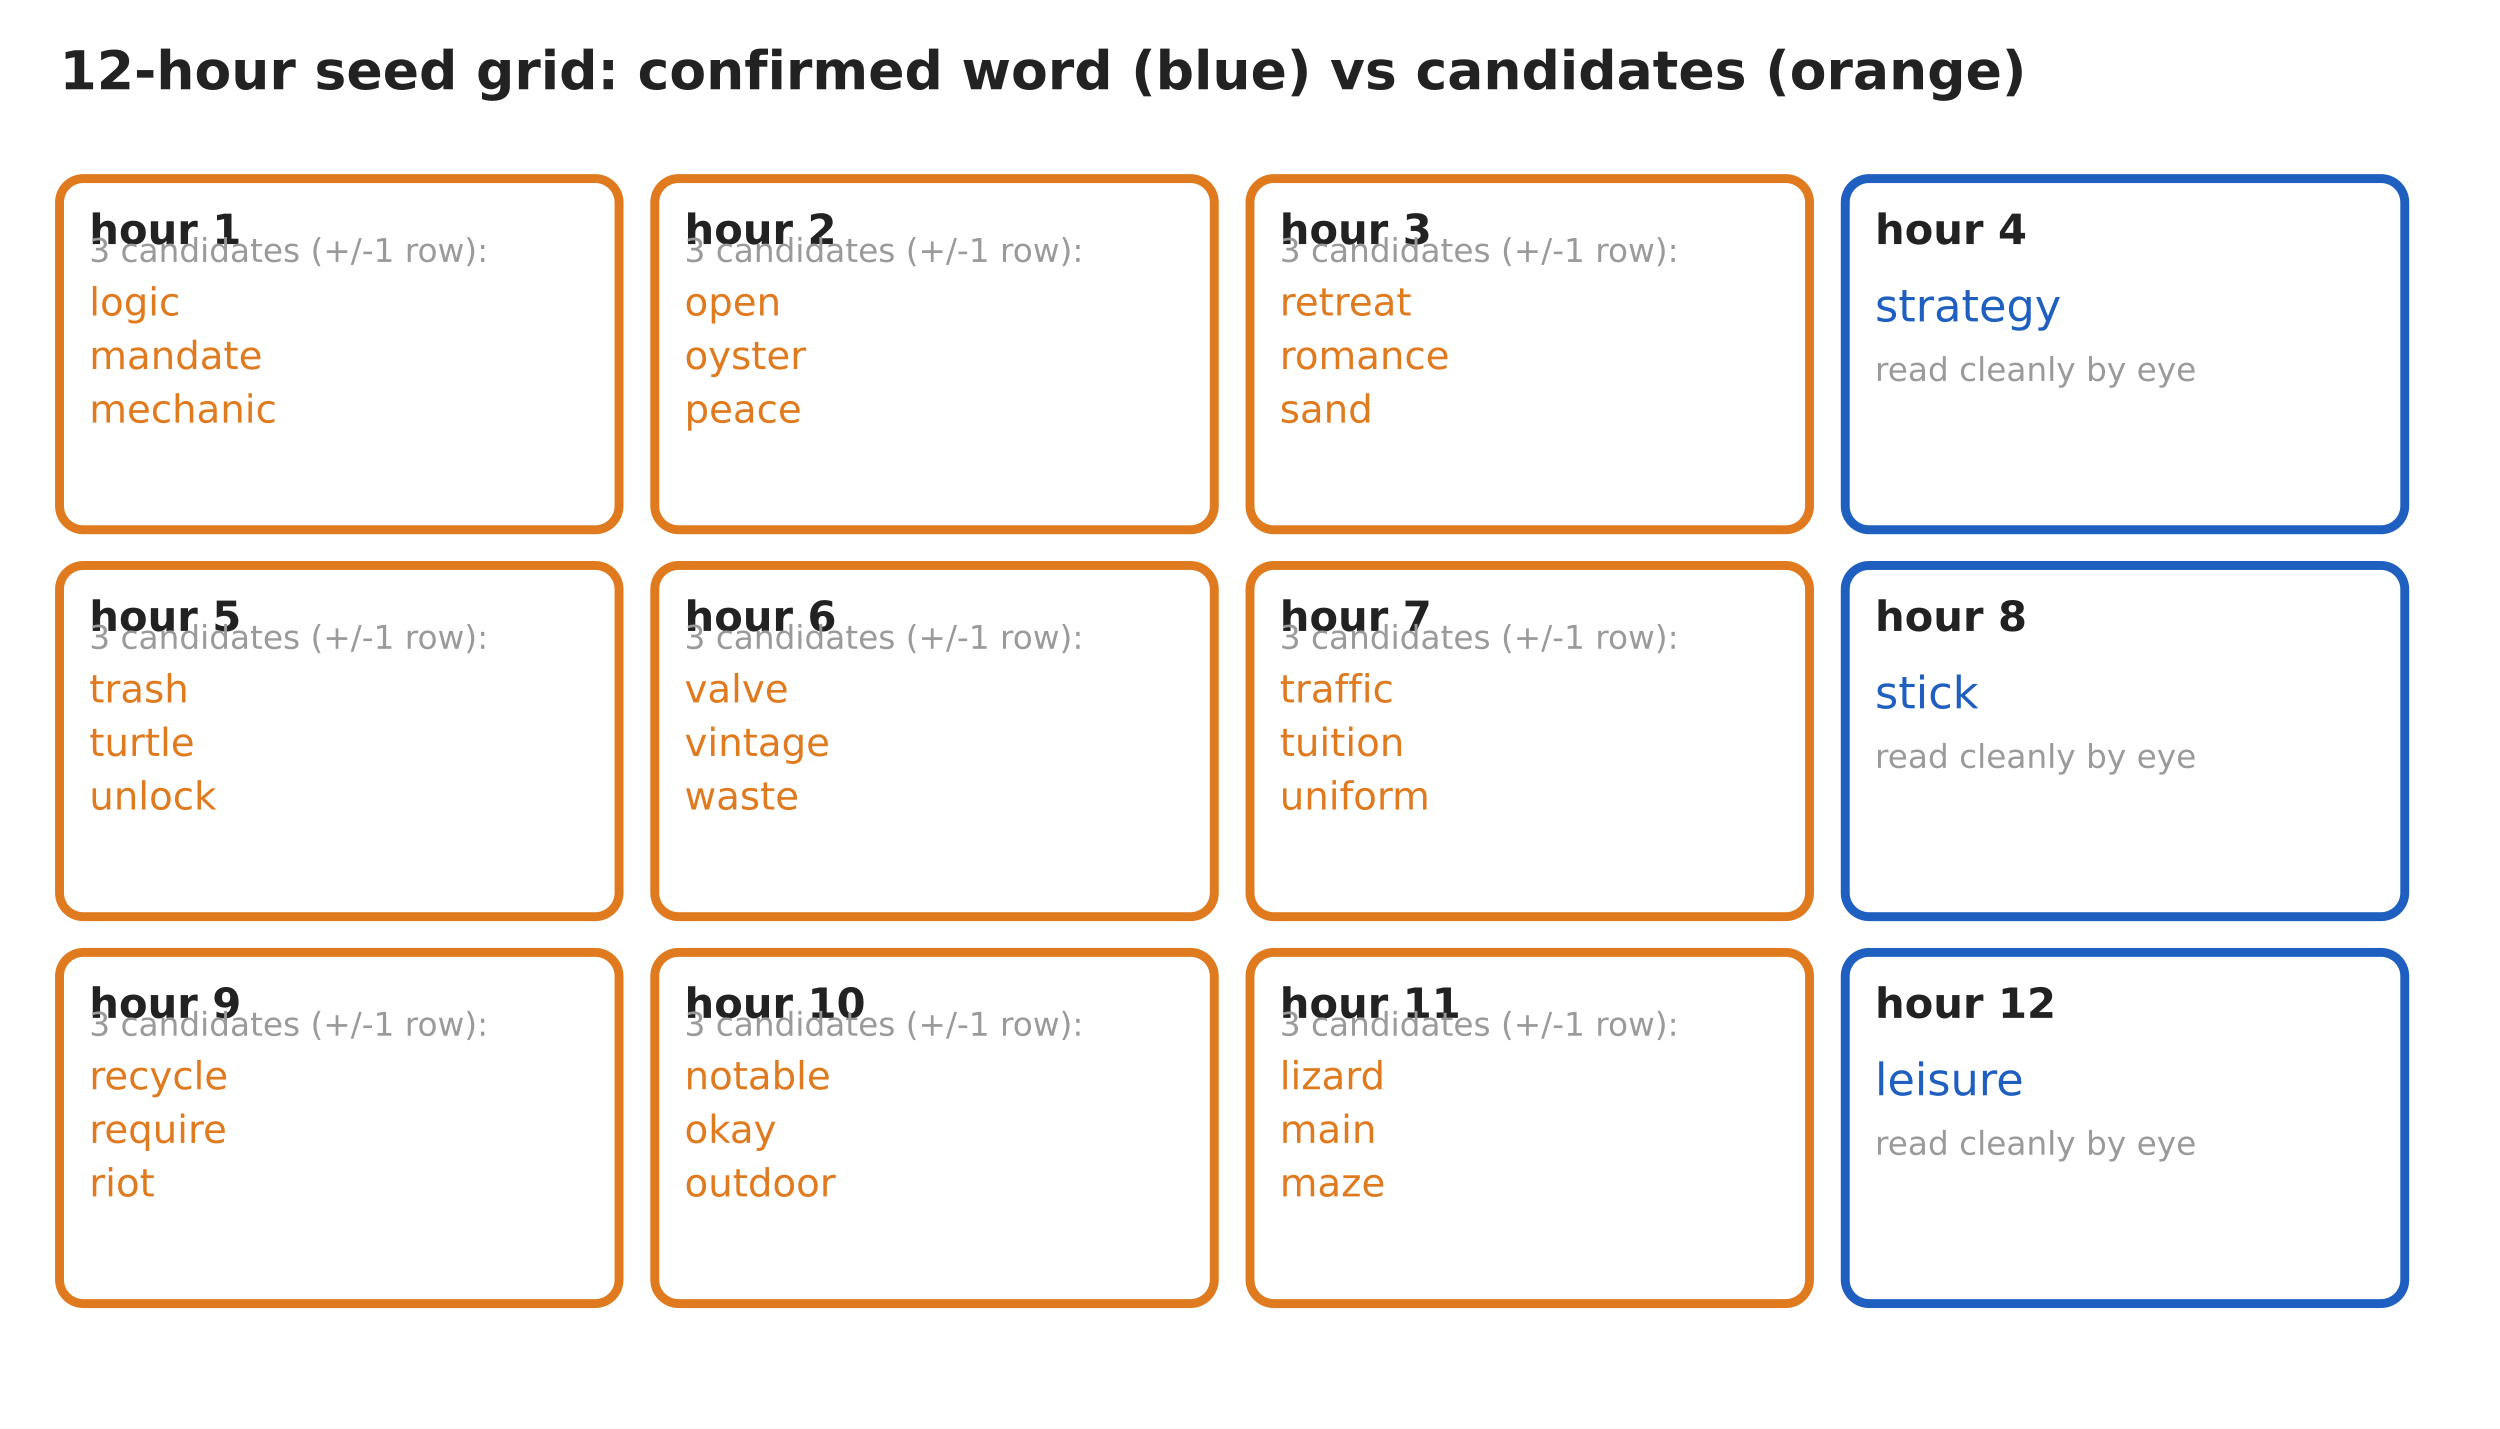
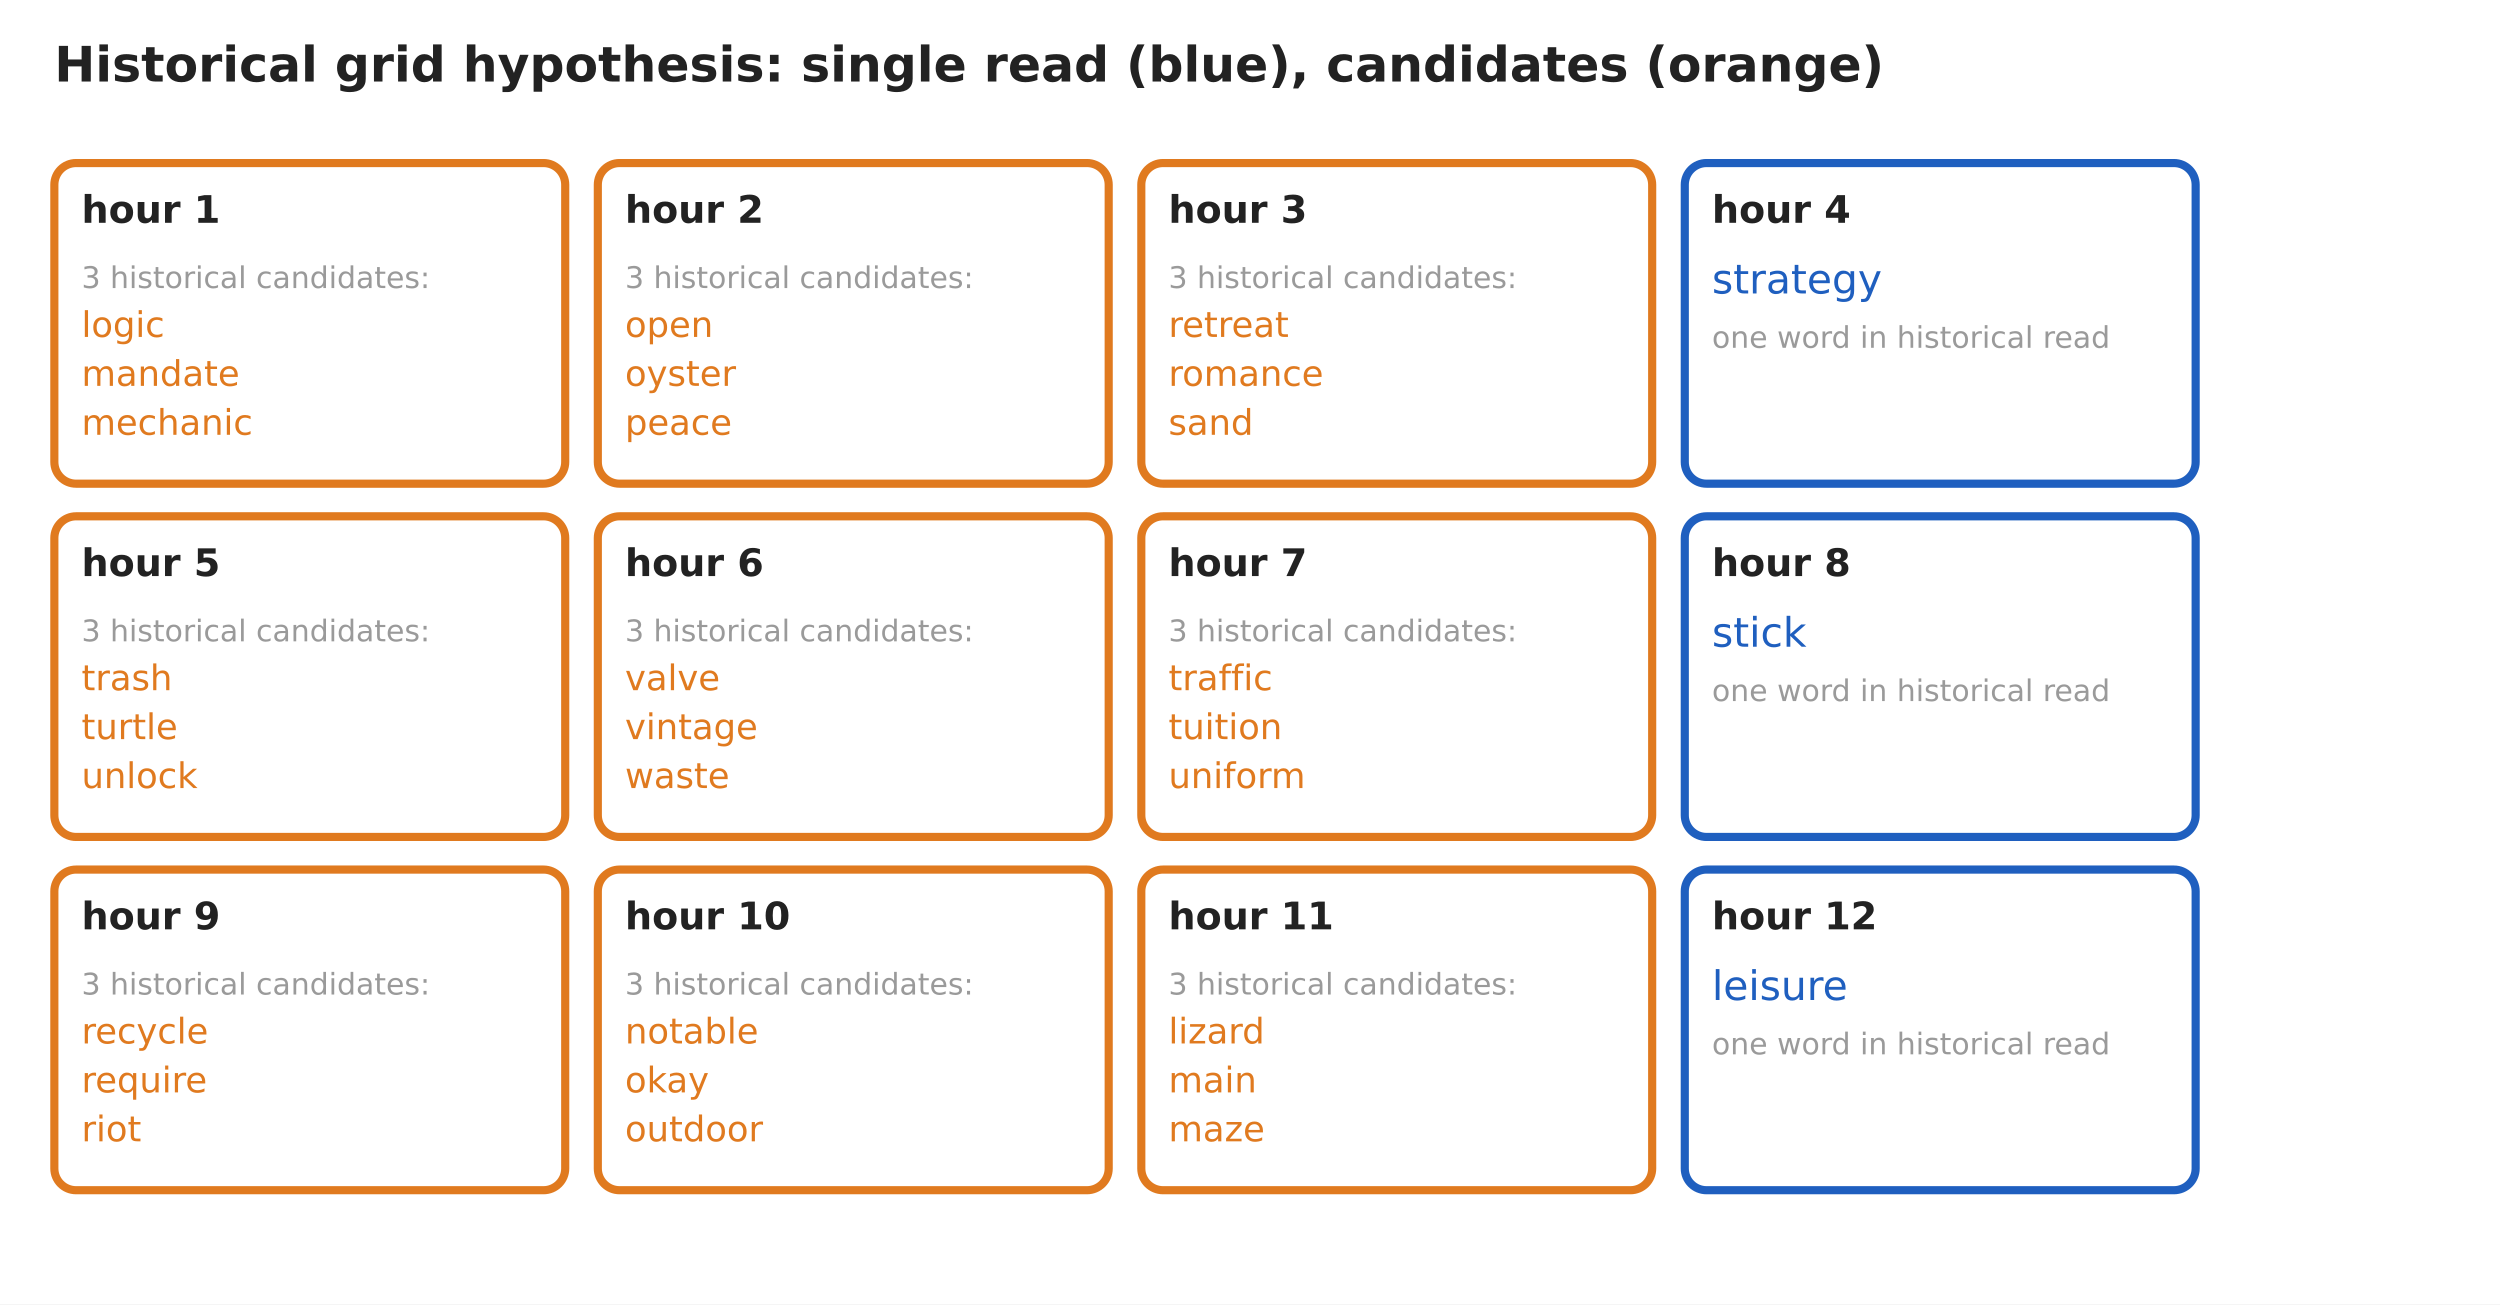
- <svg xmlns="http://www.w3.org/2000/svg" width="840" height="480" viewBox="0 0 840 480" font-family="DejaVu Sans, sans-serif">
-   <rect x="0" y="0" width="840" height="480" fill="#FFFFFF" />
-   <text x="20" y="30" font-size="18" font-weight="bold" fill="#222222">12-hour seed grid: confirmed word (blue) vs candidates (orange)</text>
+ <svg xmlns="http://www.w3.org/2000/svg" width="920" height="480" viewBox="0 0 920 480" font-family="DejaVu Sans, sans-serif">
+   <rect x="0" y="0" width="920" height="480" fill="#FFFFFF" />
+   <text x="20" y="30" font-size="18" font-weight="bold" fill="#222222">Historical grid hypothesis: single read (blue), candidates (orange)</text>
  <rect x="20" y="60" width="188" height="118" rx="8" fill="none" stroke="#E07A1F" stroke-width="3" />
  <text x="30" y="82" font-size="14" font-weight="bold" fill="#222222">hour 1</text>
-   <text x="30" y="88" font-size="11" fill="#9A9A9A">3 candidates (+/-1 row):</text>
-   <text x="30" y="106" font-size="13" fill="#E07A1F">logic</text>
-   <text x="30" y="124" font-size="13" fill="#E07A1F">mandate</text>
-   <text x="30" y="142" font-size="13" fill="#E07A1F">mechanic</text>
+   <text x="30" y="106" font-size="11" fill="#9A9A9A">3 historical candidates:</text>
+   <text x="30" y="124" font-size="13" fill="#E07A1F">logic</text>
+   <text x="30" y="142" font-size="13" fill="#E07A1F">mandate</text>
+   <text x="30" y="160" font-size="13" fill="#E07A1F">mechanic</text>
  <rect x="220" y="60" width="188" height="118" rx="8" fill="none" stroke="#E07A1F" stroke-width="3" />
  <text x="230" y="82" font-size="14" font-weight="bold" fill="#222222">hour 2</text>
-   <text x="230" y="88" font-size="11" fill="#9A9A9A">3 candidates (+/-1 row):</text>
-   <text x="230" y="106" font-size="13" fill="#E07A1F">open</text>
-   <text x="230" y="124" font-size="13" fill="#E07A1F">oyster</text>
-   <text x="230" y="142" font-size="13" fill="#E07A1F">peace</text>
+   <text x="230" y="106" font-size="11" fill="#9A9A9A">3 historical candidates:</text>
+   <text x="230" y="124" font-size="13" fill="#E07A1F">open</text>
+   <text x="230" y="142" font-size="13" fill="#E07A1F">oyster</text>
+   <text x="230" y="160" font-size="13" fill="#E07A1F">peace</text>
  <rect x="420" y="60" width="188" height="118" rx="8" fill="none" stroke="#E07A1F" stroke-width="3" />
  <text x="430" y="82" font-size="14" font-weight="bold" fill="#222222">hour 3</text>
-   <text x="430" y="88" font-size="11" fill="#9A9A9A">3 candidates (+/-1 row):</text>
-   <text x="430" y="106" font-size="13" fill="#E07A1F">retreat</text>
-   <text x="430" y="124" font-size="13" fill="#E07A1F">romance</text>
-   <text x="430" y="142" font-size="13" fill="#E07A1F">sand</text>
+   <text x="430" y="106" font-size="11" fill="#9A9A9A">3 historical candidates:</text>
+   <text x="430" y="124" font-size="13" fill="#E07A1F">retreat</text>
+   <text x="430" y="142" font-size="13" fill="#E07A1F">romance</text>
+   <text x="430" y="160" font-size="13" fill="#E07A1F">sand</text>
  <rect x="620" y="60" width="188" height="118" rx="8" fill="none" stroke="#1F5FBF" stroke-width="3" />
  <text x="630" y="82" font-size="14" font-weight="bold" fill="#222222">hour 4</text>
  <text x="630" y="108" font-size="15" fill="#1F5FBF">strategy</text>
-   <text x="630" y="128" font-size="11" fill="#9A9A9A">read cleanly by eye</text>
+   <text x="630" y="128" font-size="11" fill="#9A9A9A">one word in historical read</text>
  <rect x="20" y="190" width="188" height="118" rx="8" fill="none" stroke="#E07A1F" stroke-width="3" />
  <text x="30" y="212" font-size="14" font-weight="bold" fill="#222222">hour 5</text>
-   <text x="30" y="218" font-size="11" fill="#9A9A9A">3 candidates (+/-1 row):</text>
-   <text x="30" y="236" font-size="13" fill="#E07A1F">trash</text>
-   <text x="30" y="254" font-size="13" fill="#E07A1F">turtle</text>
-   <text x="30" y="272" font-size="13" fill="#E07A1F">unlock</text>
+   <text x="30" y="236" font-size="11" fill="#9A9A9A">3 historical candidates:</text>
+   <text x="30" y="254" font-size="13" fill="#E07A1F">trash</text>
+   <text x="30" y="272" font-size="13" fill="#E07A1F">turtle</text>
+   <text x="30" y="290" font-size="13" fill="#E07A1F">unlock</text>
  <rect x="220" y="190" width="188" height="118" rx="8" fill="none" stroke="#E07A1F" stroke-width="3" />
  <text x="230" y="212" font-size="14" font-weight="bold" fill="#222222">hour 6</text>
-   <text x="230" y="218" font-size="11" fill="#9A9A9A">3 candidates (+/-1 row):</text>
-   <text x="230" y="236" font-size="13" fill="#E07A1F">valve</text>
-   <text x="230" y="254" font-size="13" fill="#E07A1F">vintage</text>
-   <text x="230" y="272" font-size="13" fill="#E07A1F">waste</text>
+   <text x="230" y="236" font-size="11" fill="#9A9A9A">3 historical candidates:</text>
+   <text x="230" y="254" font-size="13" fill="#E07A1F">valve</text>
+   <text x="230" y="272" font-size="13" fill="#E07A1F">vintage</text>
+   <text x="230" y="290" font-size="13" fill="#E07A1F">waste</text>
  <rect x="420" y="190" width="188" height="118" rx="8" fill="none" stroke="#E07A1F" stroke-width="3" />
  <text x="430" y="212" font-size="14" font-weight="bold" fill="#222222">hour 7</text>
-   <text x="430" y="218" font-size="11" fill="#9A9A9A">3 candidates (+/-1 row):</text>
-   <text x="430" y="236" font-size="13" fill="#E07A1F">traffic</text>
-   <text x="430" y="254" font-size="13" fill="#E07A1F">tuition</text>
-   <text x="430" y="272" font-size="13" fill="#E07A1F">uniform</text>
+   <text x="430" y="236" font-size="11" fill="#9A9A9A">3 historical candidates:</text>
+   <text x="430" y="254" font-size="13" fill="#E07A1F">traffic</text>
+   <text x="430" y="272" font-size="13" fill="#E07A1F">tuition</text>
+   <text x="430" y="290" font-size="13" fill="#E07A1F">uniform</text>
  <rect x="620" y="190" width="188" height="118" rx="8" fill="none" stroke="#1F5FBF" stroke-width="3" />
  <text x="630" y="212" font-size="14" font-weight="bold" fill="#222222">hour 8</text>
  <text x="630" y="238" font-size="15" fill="#1F5FBF">stick</text>
-   <text x="630" y="258" font-size="11" fill="#9A9A9A">read cleanly by eye</text>
+   <text x="630" y="258" font-size="11" fill="#9A9A9A">one word in historical read</text>
  <rect x="20" y="320" width="188" height="118" rx="8" fill="none" stroke="#E07A1F" stroke-width="3" />
  <text x="30" y="342" font-size="14" font-weight="bold" fill="#222222">hour 9</text>
-   <text x="30" y="348" font-size="11" fill="#9A9A9A">3 candidates (+/-1 row):</text>
-   <text x="30" y="366" font-size="13" fill="#E07A1F">recycle</text>
-   <text x="30" y="384" font-size="13" fill="#E07A1F">require</text>
-   <text x="30" y="402" font-size="13" fill="#E07A1F">riot</text>
+   <text x="30" y="366" font-size="11" fill="#9A9A9A">3 historical candidates:</text>
+   <text x="30" y="384" font-size="13" fill="#E07A1F">recycle</text>
+   <text x="30" y="402" font-size="13" fill="#E07A1F">require</text>
+   <text x="30" y="420" font-size="13" fill="#E07A1F">riot</text>
  <rect x="220" y="320" width="188" height="118" rx="8" fill="none" stroke="#E07A1F" stroke-width="3" />
  <text x="230" y="342" font-size="14" font-weight="bold" fill="#222222">hour 10</text>
-   <text x="230" y="348" font-size="11" fill="#9A9A9A">3 candidates (+/-1 row):</text>
-   <text x="230" y="366" font-size="13" fill="#E07A1F">notable</text>
-   <text x="230" y="384" font-size="13" fill="#E07A1F">okay</text>
-   <text x="230" y="402" font-size="13" fill="#E07A1F">outdoor</text>
+   <text x="230" y="366" font-size="11" fill="#9A9A9A">3 historical candidates:</text>
+   <text x="230" y="384" font-size="13" fill="#E07A1F">notable</text>
+   <text x="230" y="402" font-size="13" fill="#E07A1F">okay</text>
+   <text x="230" y="420" font-size="13" fill="#E07A1F">outdoor</text>
  <rect x="420" y="320" width="188" height="118" rx="8" fill="none" stroke="#E07A1F" stroke-width="3" />
  <text x="430" y="342" font-size="14" font-weight="bold" fill="#222222">hour 11</text>
-   <text x="430" y="348" font-size="11" fill="#9A9A9A">3 candidates (+/-1 row):</text>
-   <text x="430" y="366" font-size="13" fill="#E07A1F">lizard</text>
-   <text x="430" y="384" font-size="13" fill="#E07A1F">main</text>
-   <text x="430" y="402" font-size="13" fill="#E07A1F">maze</text>
+   <text x="430" y="366" font-size="11" fill="#9A9A9A">3 historical candidates:</text>
+   <text x="430" y="384" font-size="13" fill="#E07A1F">lizard</text>
+   <text x="430" y="402" font-size="13" fill="#E07A1F">main</text>
+   <text x="430" y="420" font-size="13" fill="#E07A1F">maze</text>
  <rect x="620" y="320" width="188" height="118" rx="8" fill="none" stroke="#1F5FBF" stroke-width="3" />
  <text x="630" y="342" font-size="14" font-weight="bold" fill="#222222">hour 12</text>
  <text x="630" y="368" font-size="15" fill="#1F5FBF">leisure</text>
-   <text x="630" y="388" font-size="11" fill="#9A9A9A">read cleanly by eye</text>
+   <text x="630" y="388" font-size="11" fill="#9A9A9A">one word in historical read</text>
</svg>
